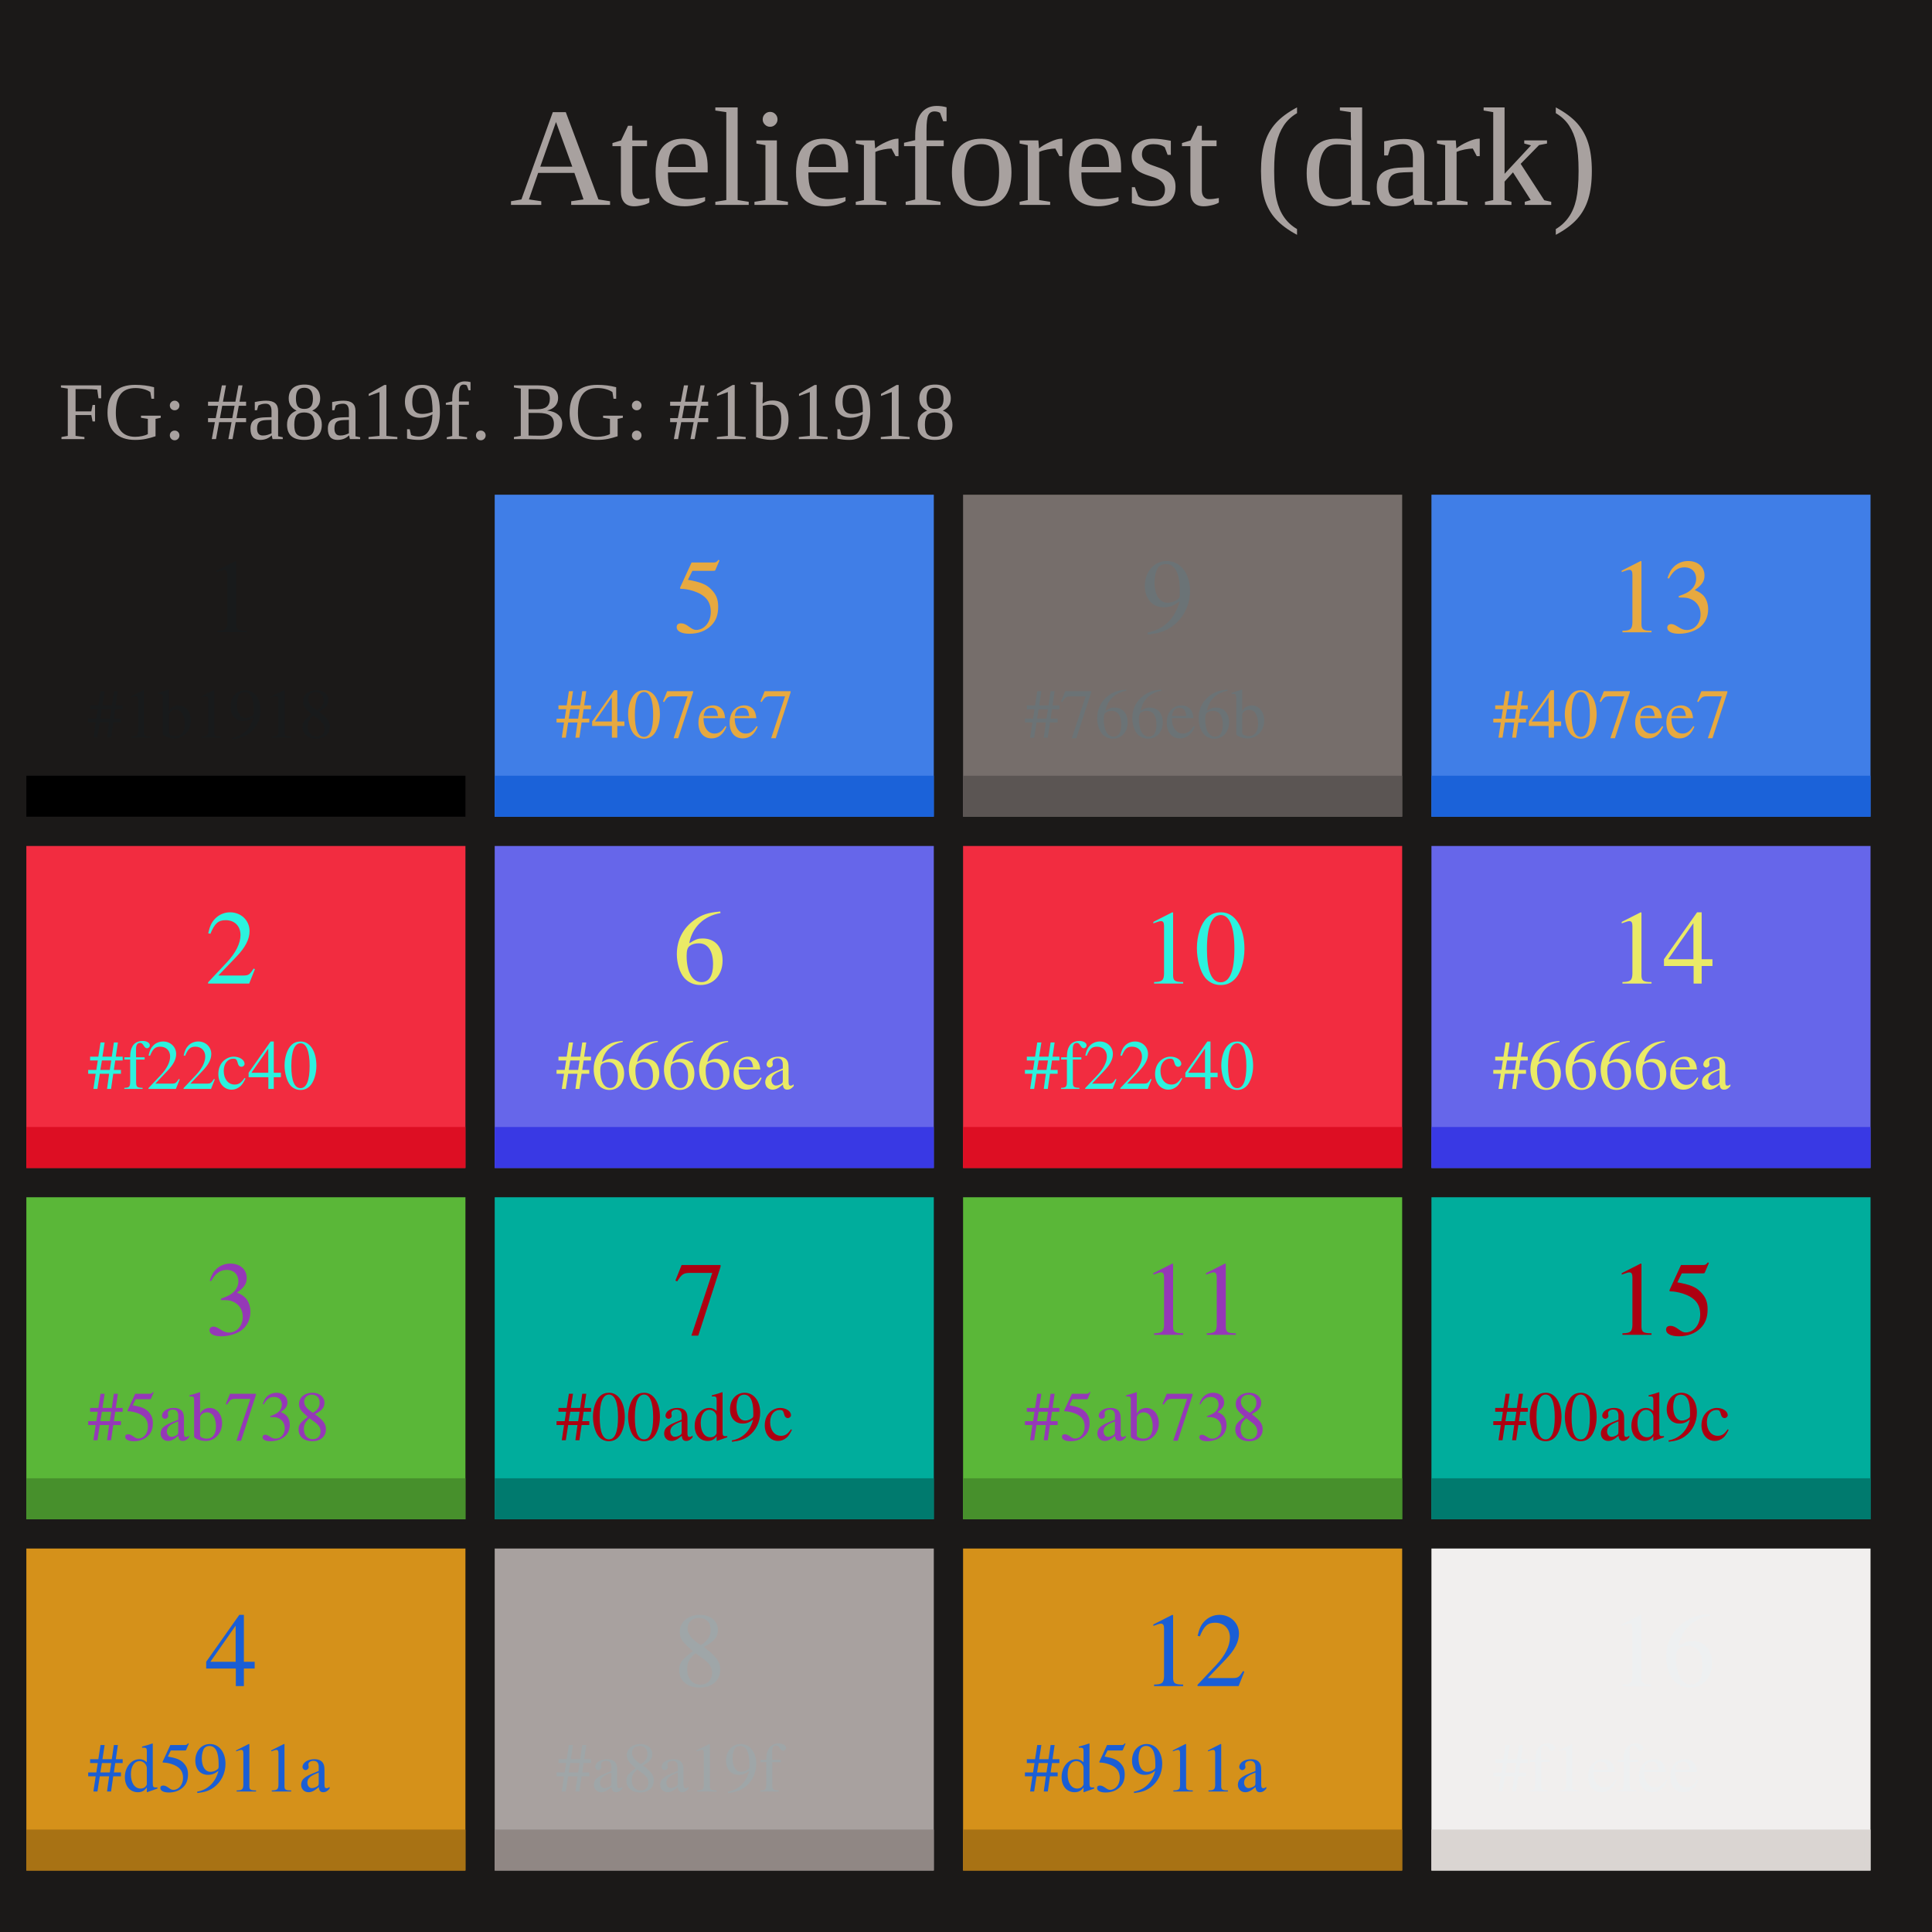
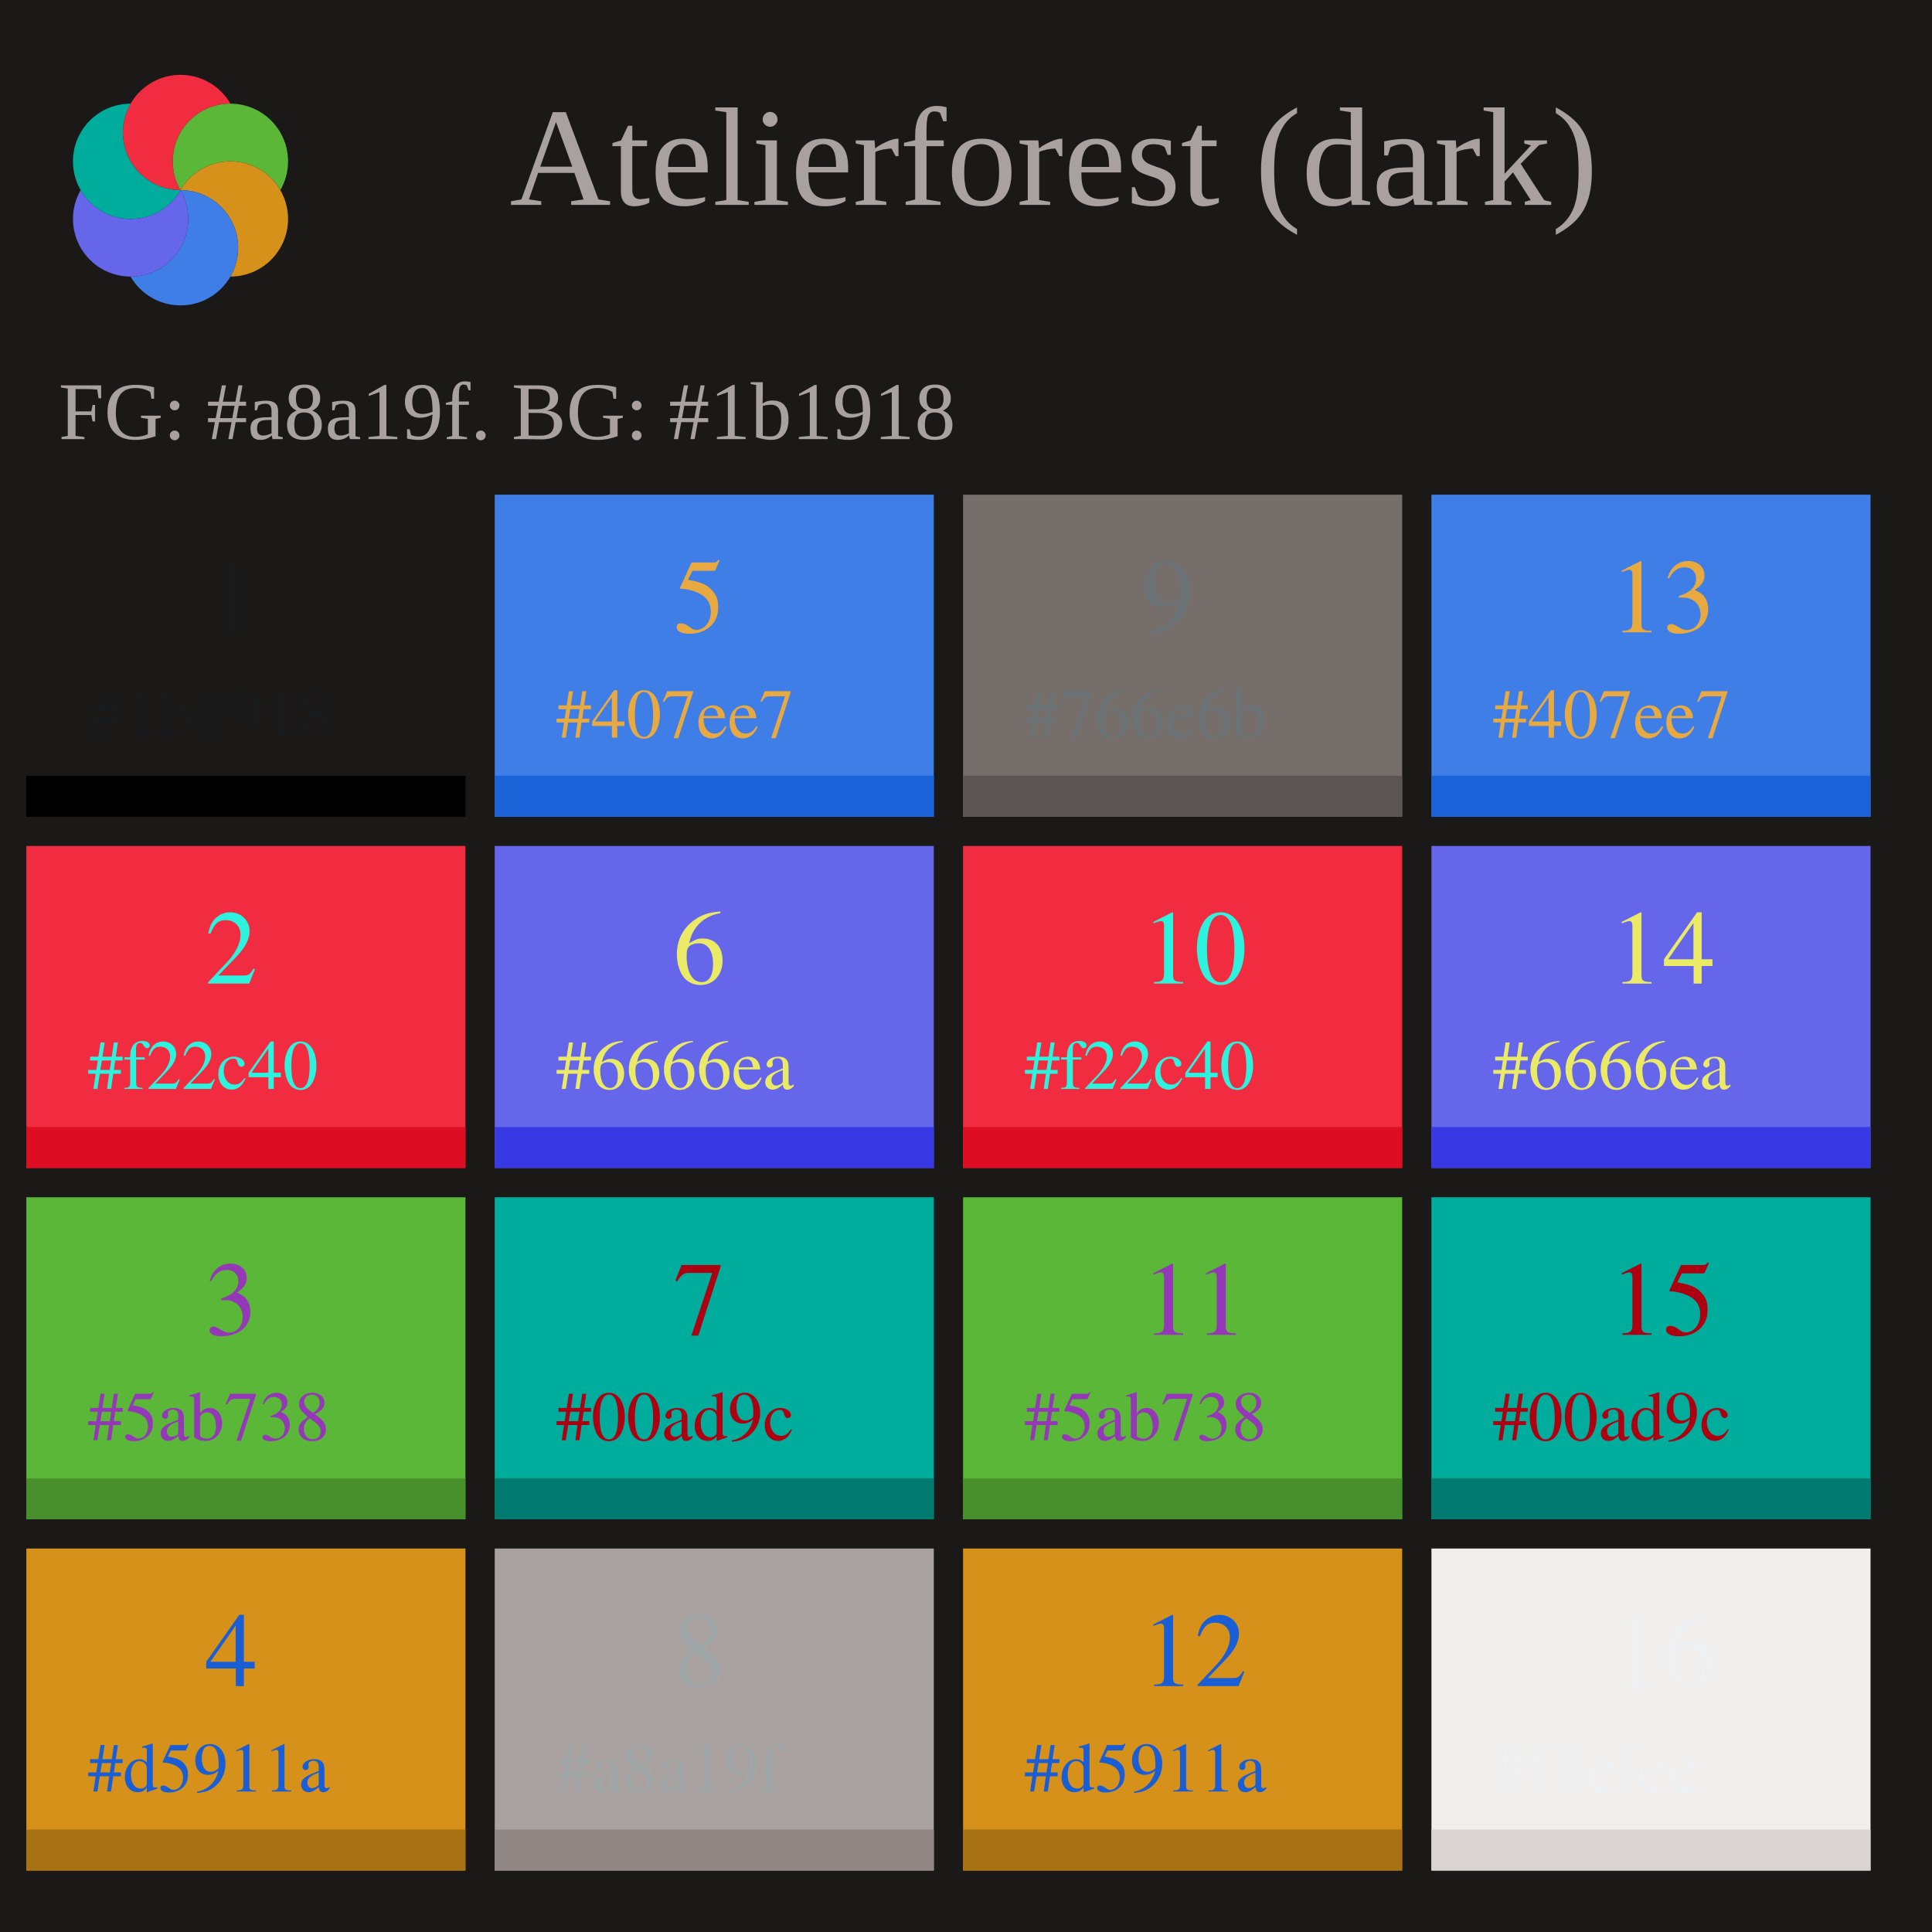
- <svg width="330" height="330">
+ <svg xmlns="http://www.w3.org/2000/svg" version="1.1" width="330" height="330">
  <rect fill="#1b1918" x="0" y="0" width="330" height="330" />
  <text x="180" y="35" fill="#a8a19f" text-anchor="middle" alignment-baseline="central" font-size="24">Atelierforest (dark)</text>
  <text x="10" y="75" fill="#a8a19f" text-anchor="start" alignment-baseline="baseline" font-size="14">FG: #a8a19f. BG: #1b1918</text>
  <rect id="#box-1" x="5" y="85" width="74" height="54" fill="#1b1918" stroke="#1b1918" stroke-width="1px" />
  <rect id="#box-1" x="5" y="133" width="74" height="6" fill="#000000" stroke="#000000" stroke-width="1px" />
  <text id="#box-text-1" x="15" y="126" fill="#181A1B" font-size="12" font-family="Droid Sans Mono, Times, serif">#1b1918</text>
  <text id="#box-text-1" x="35" y="108" fill="#181A1B" font-size="18" font-family="Droid Sans Mono, Times, serif">1</text>
  <rect id="#box-2" x="5" y="145" width="74" height="54" fill="#f22c40" stroke="#f22c40" stroke-width="1px" />
  <rect id="#box-2" x="5" y="193" width="74" height="6" fill="#DD0E23" stroke="#DD0E23" stroke-width="1px" />
  <text id="#box-text-2" x="15" y="186" fill="#2CF2DE" font-size="12" font-family="Droid Sans Mono, Times, serif">#f22c40</text>
  <text id="#box-text-2" x="35" y="168" fill="#2CF2DE" font-size="18" font-family="Droid Sans Mono, Times, serif">2</text>
  <rect id="#box-3" x="5" y="205" width="74" height="54" fill="#5ab738" stroke="#5ab738" stroke-width="1px" />
  <rect id="#box-3" x="5" y="253" width="74" height="6" fill="#47902C" stroke="#47902C" stroke-width="1px" />
  <text id="#box-text-3" x="15" y="246" fill="#9538B7" font-size="12" font-family="Droid Sans Mono, Times, serif">#5ab738</text>
  <text id="#box-text-3" x="35" y="228" fill="#9538B7" font-size="18" font-family="Droid Sans Mono, Times, serif">3</text>
  <rect id="#box-4" x="5" y="265" width="74" height="54" fill="#d5911a" stroke="#d5911a" stroke-width="1px" />
  <rect id="#box-4" x="5" y="313" width="74" height="6" fill="#A87214" stroke="#A87214" stroke-width="1px" />
  <text id="#box-text-4" x="15" y="306" fill="#1A5ED5" font-size="12" font-family="Droid Sans Mono, Times, serif">#d5911a</text>
  <text id="#box-text-4" x="35" y="288" fill="#1A5ED5" font-size="18" font-family="Droid Sans Mono, Times, serif">4</text>
  <rect id="#box-5" x="85" y="85" width="74" height="54" fill="#407ee7" stroke="#407ee7" stroke-width="1px" />
  <rect id="#box-5" x="85" y="133" width="74" height="6" fill="#1B62D9" stroke="#1B62D9" stroke-width="1px" />
  <text id="#box-text-5" x="95" y="126" fill="#E7A940" font-size="12" font-family="Droid Sans Mono, Times, serif">#407ee7</text>
  <text id="#box-text-5" x="115" y="108" fill="#E7A940" font-size="18" font-family="Droid Sans Mono, Times, serif">5</text>
  <rect id="#box-6" x="85" y="145" width="74" height="54" fill="#6666ea" stroke="#6666ea" stroke-width="1px" />
  <rect id="#box-6" x="85" y="193" width="74" height="6" fill="#3939E4" stroke="#3939E4" stroke-width="1px" />
  <text id="#box-text-6" x="95" y="186" fill="#EAEA66" font-size="12" font-family="Droid Sans Mono, Times, serif">#6666ea</text>
  <text id="#box-text-6" x="115" y="168" fill="#EAEA66" font-size="18" font-family="Droid Sans Mono, Times, serif">6</text>
  <rect id="#box-7" x="85" y="205" width="74" height="54" fill="#00ad9c" stroke="#00ad9c" stroke-width="1px" />
  <rect id="#box-7" x="85" y="253" width="74" height="6" fill="#007A6E" stroke="#007A6E" stroke-width="1px" />
  <text id="#box-text-7" x="95" y="246" fill="#AD0011" font-size="12" font-family="Droid Sans Mono, Times, serif">#00ad9c</text>
  <text id="#box-text-7" x="115" y="228" fill="#AD0011" font-size="18" font-family="Droid Sans Mono, Times, serif">7</text>
  <rect id="#box-8" x="85" y="265" width="74" height="54" fill="#a8a19f" stroke="#a8a19f" stroke-width="1px" />
  <rect id="#box-8" x="85" y="313" width="74" height="6" fill="#908784" stroke="#908784" stroke-width="1px" />
  <text id="#box-text-8" x="95" y="306" fill="#9FA6A8" font-size="12" font-family="Droid Sans Mono, Times, serif">#a8a19f</text>
  <text id="#box-text-8" x="115" y="288" fill="#9FA6A8" font-size="18" font-family="Droid Sans Mono, Times, serif">8</text>
  <rect id="#box-9" x="165" y="85" width="74" height="54" fill="#766e6b" stroke="#766e6b" stroke-width="1px" />
  <rect id="#box-9" x="165" y="133" width="74" height="6" fill="#5B5553" stroke="#5B5553" stroke-width="1px" />
  <text id="#box-text-9" x="175" y="126" fill="#6B7376" font-size="12" font-family="Droid Sans Mono, Times, serif">#766e6b</text>
  <text id="#box-text-9" x="195" y="108" fill="#6B7376" font-size="18" font-family="Droid Sans Mono, Times, serif">9</text>
  <rect id="#box-10" x="165" y="145" width="74" height="54" fill="#f22c40" stroke="#f22c40" stroke-width="1px" />
  <rect id="#box-10" x="165" y="193" width="74" height="6" fill="#DD0E23" stroke="#DD0E23" stroke-width="1px" />
  <text id="#box-text-10" x="175" y="186" fill="#2CF2DE" font-size="12" font-family="Droid Sans Mono, Times, serif">#f22c40</text>
  <text id="#box-text-10" x="195" y="168" fill="#2CF2DE" font-size="18" font-family="Droid Sans Mono, Times, serif">10</text>
  <rect id="#box-11" x="165" y="205" width="74" height="54" fill="#5ab738" stroke="#5ab738" stroke-width="1px" />
  <rect id="#box-11" x="165" y="253" width="74" height="6" fill="#47902C" stroke="#47902C" stroke-width="1px" />
  <text id="#box-text-11" x="175" y="246" fill="#9538B7" font-size="12" font-family="Droid Sans Mono, Times, serif">#5ab738</text>
  <text id="#box-text-11" x="195" y="228" fill="#9538B7" font-size="18" font-family="Droid Sans Mono, Times, serif">11</text>
  <rect id="#box-12" x="165" y="265" width="74" height="54" fill="#d5911a" stroke="#d5911a" stroke-width="1px" />
  <rect id="#box-12" x="165" y="313" width="74" height="6" fill="#A87214" stroke="#A87214" stroke-width="1px" />
  <text id="#box-text-12" x="175" y="306" fill="#1A5ED5" font-size="12" font-family="Droid Sans Mono, Times, serif">#d5911a</text>
  <text id="#box-text-12" x="195" y="288" fill="#1A5ED5" font-size="18" font-family="Droid Sans Mono, Times, serif">12</text>
  <rect id="#box-13" x="245" y="85" width="74" height="54" fill="#407ee7" stroke="#407ee7" stroke-width="1px" />
  <rect id="#box-13" x="245" y="133" width="74" height="6" fill="#1B62D9" stroke="#1B62D9" stroke-width="1px" />
  <text id="#box-text-13" x="255" y="126" fill="#E7A940" font-size="12" font-family="Droid Sans Mono, Times, serif">#407ee7</text>
  <text id="#box-text-13" x="275" y="108" fill="#E7A940" font-size="18" font-family="Droid Sans Mono, Times, serif">13</text>
  <rect id="#box-14" x="245" y="145" width="74" height="54" fill="#6666ea" stroke="#6666ea" stroke-width="1px" />
  <rect id="#box-14" x="245" y="193" width="74" height="6" fill="#3939E4" stroke="#3939E4" stroke-width="1px" />
  <text id="#box-text-14" x="255" y="186" fill="#EAEA66" font-size="12" font-family="Droid Sans Mono, Times, serif">#6666ea</text>
  <text id="#box-text-14" x="275" y="168" fill="#EAEA66" font-size="18" font-family="Droid Sans Mono, Times, serif">14</text>
  <rect id="#box-15" x="245" y="205" width="74" height="54" fill="#00ad9c" stroke="#00ad9c" stroke-width="1px" />
  <rect id="#box-15" x="245" y="253" width="74" height="6" fill="#007A6E" stroke="#007A6E" stroke-width="1px" />
  <text id="#box-text-15" x="255" y="246" fill="#AD0011" font-size="12" font-family="Droid Sans Mono, Times, serif">#00ad9c</text>
  <text id="#box-text-15" x="275" y="228" fill="#AD0011" font-size="18" font-family="Droid Sans Mono, Times, serif">15</text>
  <rect id="#box-16" x="245" y="265" width="74" height="54" fill="#f1efee" stroke="#f1efee" stroke-width="1px" />
  <rect id="#box-16" x="245" y="313" width="74" height="6" fill="#DAD5D2" stroke="#DAD5D2" stroke-width="1px" />
  <text id="#box-text-16" x="255" y="306" fill="#EEF0F1" font-size="12" font-family="Droid Sans Mono, Times, serif">#f1efee</text>
  <text id="#box-text-16" x="275" y="288" fill="#EEF0F1" font-size="18" font-family="Droid Sans Mono, Times, serif">16</text>
+   <g>
+     <path style="fill:#f22c40;stroke-width:0.062" d="m 30.832,12.787 c -5.437,0 -9.841,4.404 -9.841,9.841 0,5.437 4.404,9.846 9.841,9.846 -2.718,-4.708 -1.105,-10.726 3.604,-13.445 1.554,-0.897 3.252,-1.324 4.925,-1.322 -1.702,-2.941 -4.886,-4.921 -8.529,-4.921 z" />
+     <path style="fill:#5ab738;stroke-width:0.062" d="m 47.882,22.631 c -2.718,-4.709 -8.735,-6.321 -13.444,-3.602 -4.709,2.718 -6.325,8.738 -3.606,13.446 2.718,-4.708 8.737,-6.32 13.446,-3.602 1.554,0.897 2.772,2.154 3.607,3.605 1.696,-2.945 1.819,-6.692 -0.003,-9.847 z" />
+     <path style="fill:#d5911a;stroke-width:0.062" d="m 47.882,42.319 c 2.718,-4.708 1.106,-10.725 -3.602,-13.444 -4.708,-2.719 -10.729,-1.109 -13.447,3.6 5.437,0 9.842,4.406 9.842,9.843 0,1.794 -0.48,3.478 -1.318,4.926 3.398,-0.004 6.704,-1.771 8.526,-4.926 z" />
+     <path style="fill:#407ee7;stroke-width:0.062" d="m 30.832,52.162 c 5.437,0 9.841,-4.404 9.841,-9.841 0,-5.437 -4.404,-9.846 -9.841,-9.846 2.718,4.708 1.105,10.726 -3.604,13.445 -1.554,0.897 -3.252,1.324 -4.925,1.322 1.702,2.941 4.886,4.921 8.529,4.921 z" />
+     <path style="fill:#6666ea;stroke-width:0.062" d="m 13.783,42.319 c 2.718,4.708 8.735,6.321 13.444,3.602 4.709,-2.718 6.325,-8.738 3.606,-13.446 -2.718,4.708 -8.737,6.32 -13.446,3.602 -1.554,-0.897 -2.772,-2.154 -3.607,-3.605 -1.696,2.945 -1.819,6.692 0.003,9.847 z" />
+     <path style="fill:#00ad9c;stroke-width:0.062" d="m 13.783,22.631 c -2.718,4.708 -1.106,10.725 3.602,13.444 4.708,2.719 10.729,1.109 13.447,-3.6 -5.437,0 -9.842,-4.406 -9.842,-9.843 0,-1.794 0.48,-3.478 1.318,-4.926 -3.398,0.004 -6.704,1.771 -8.526,4.926 z" />
+   </g>
</svg>
